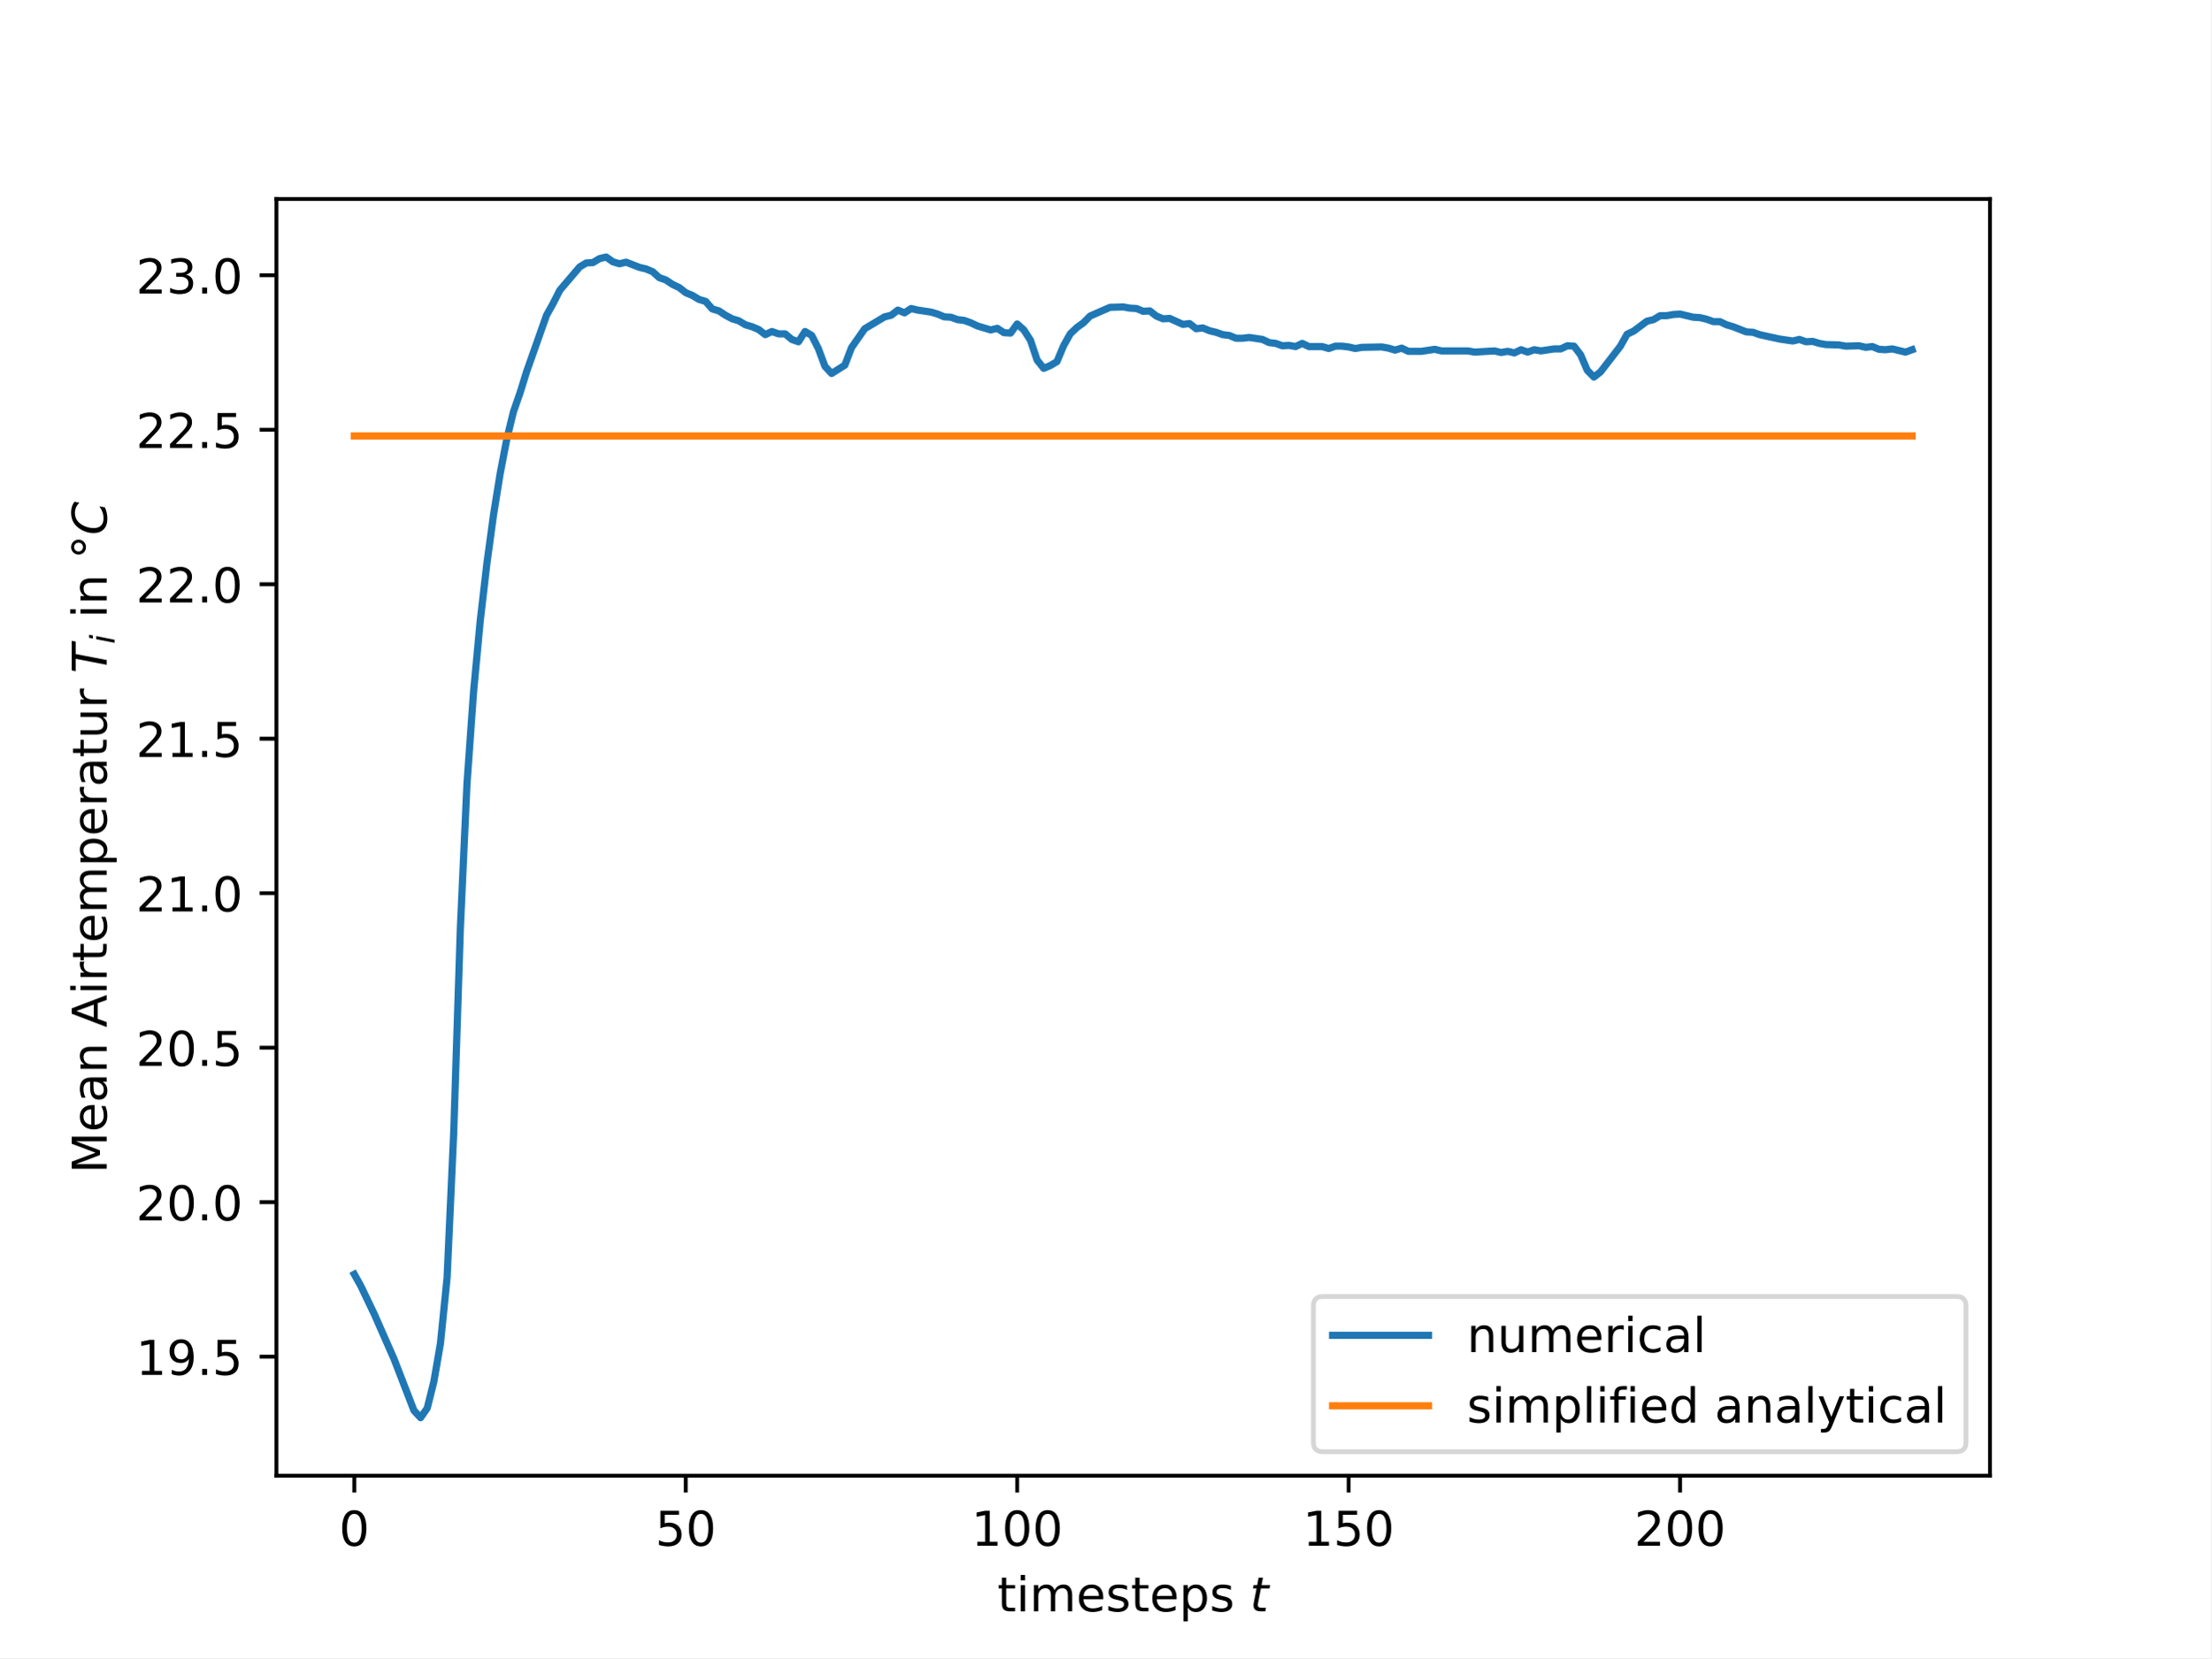
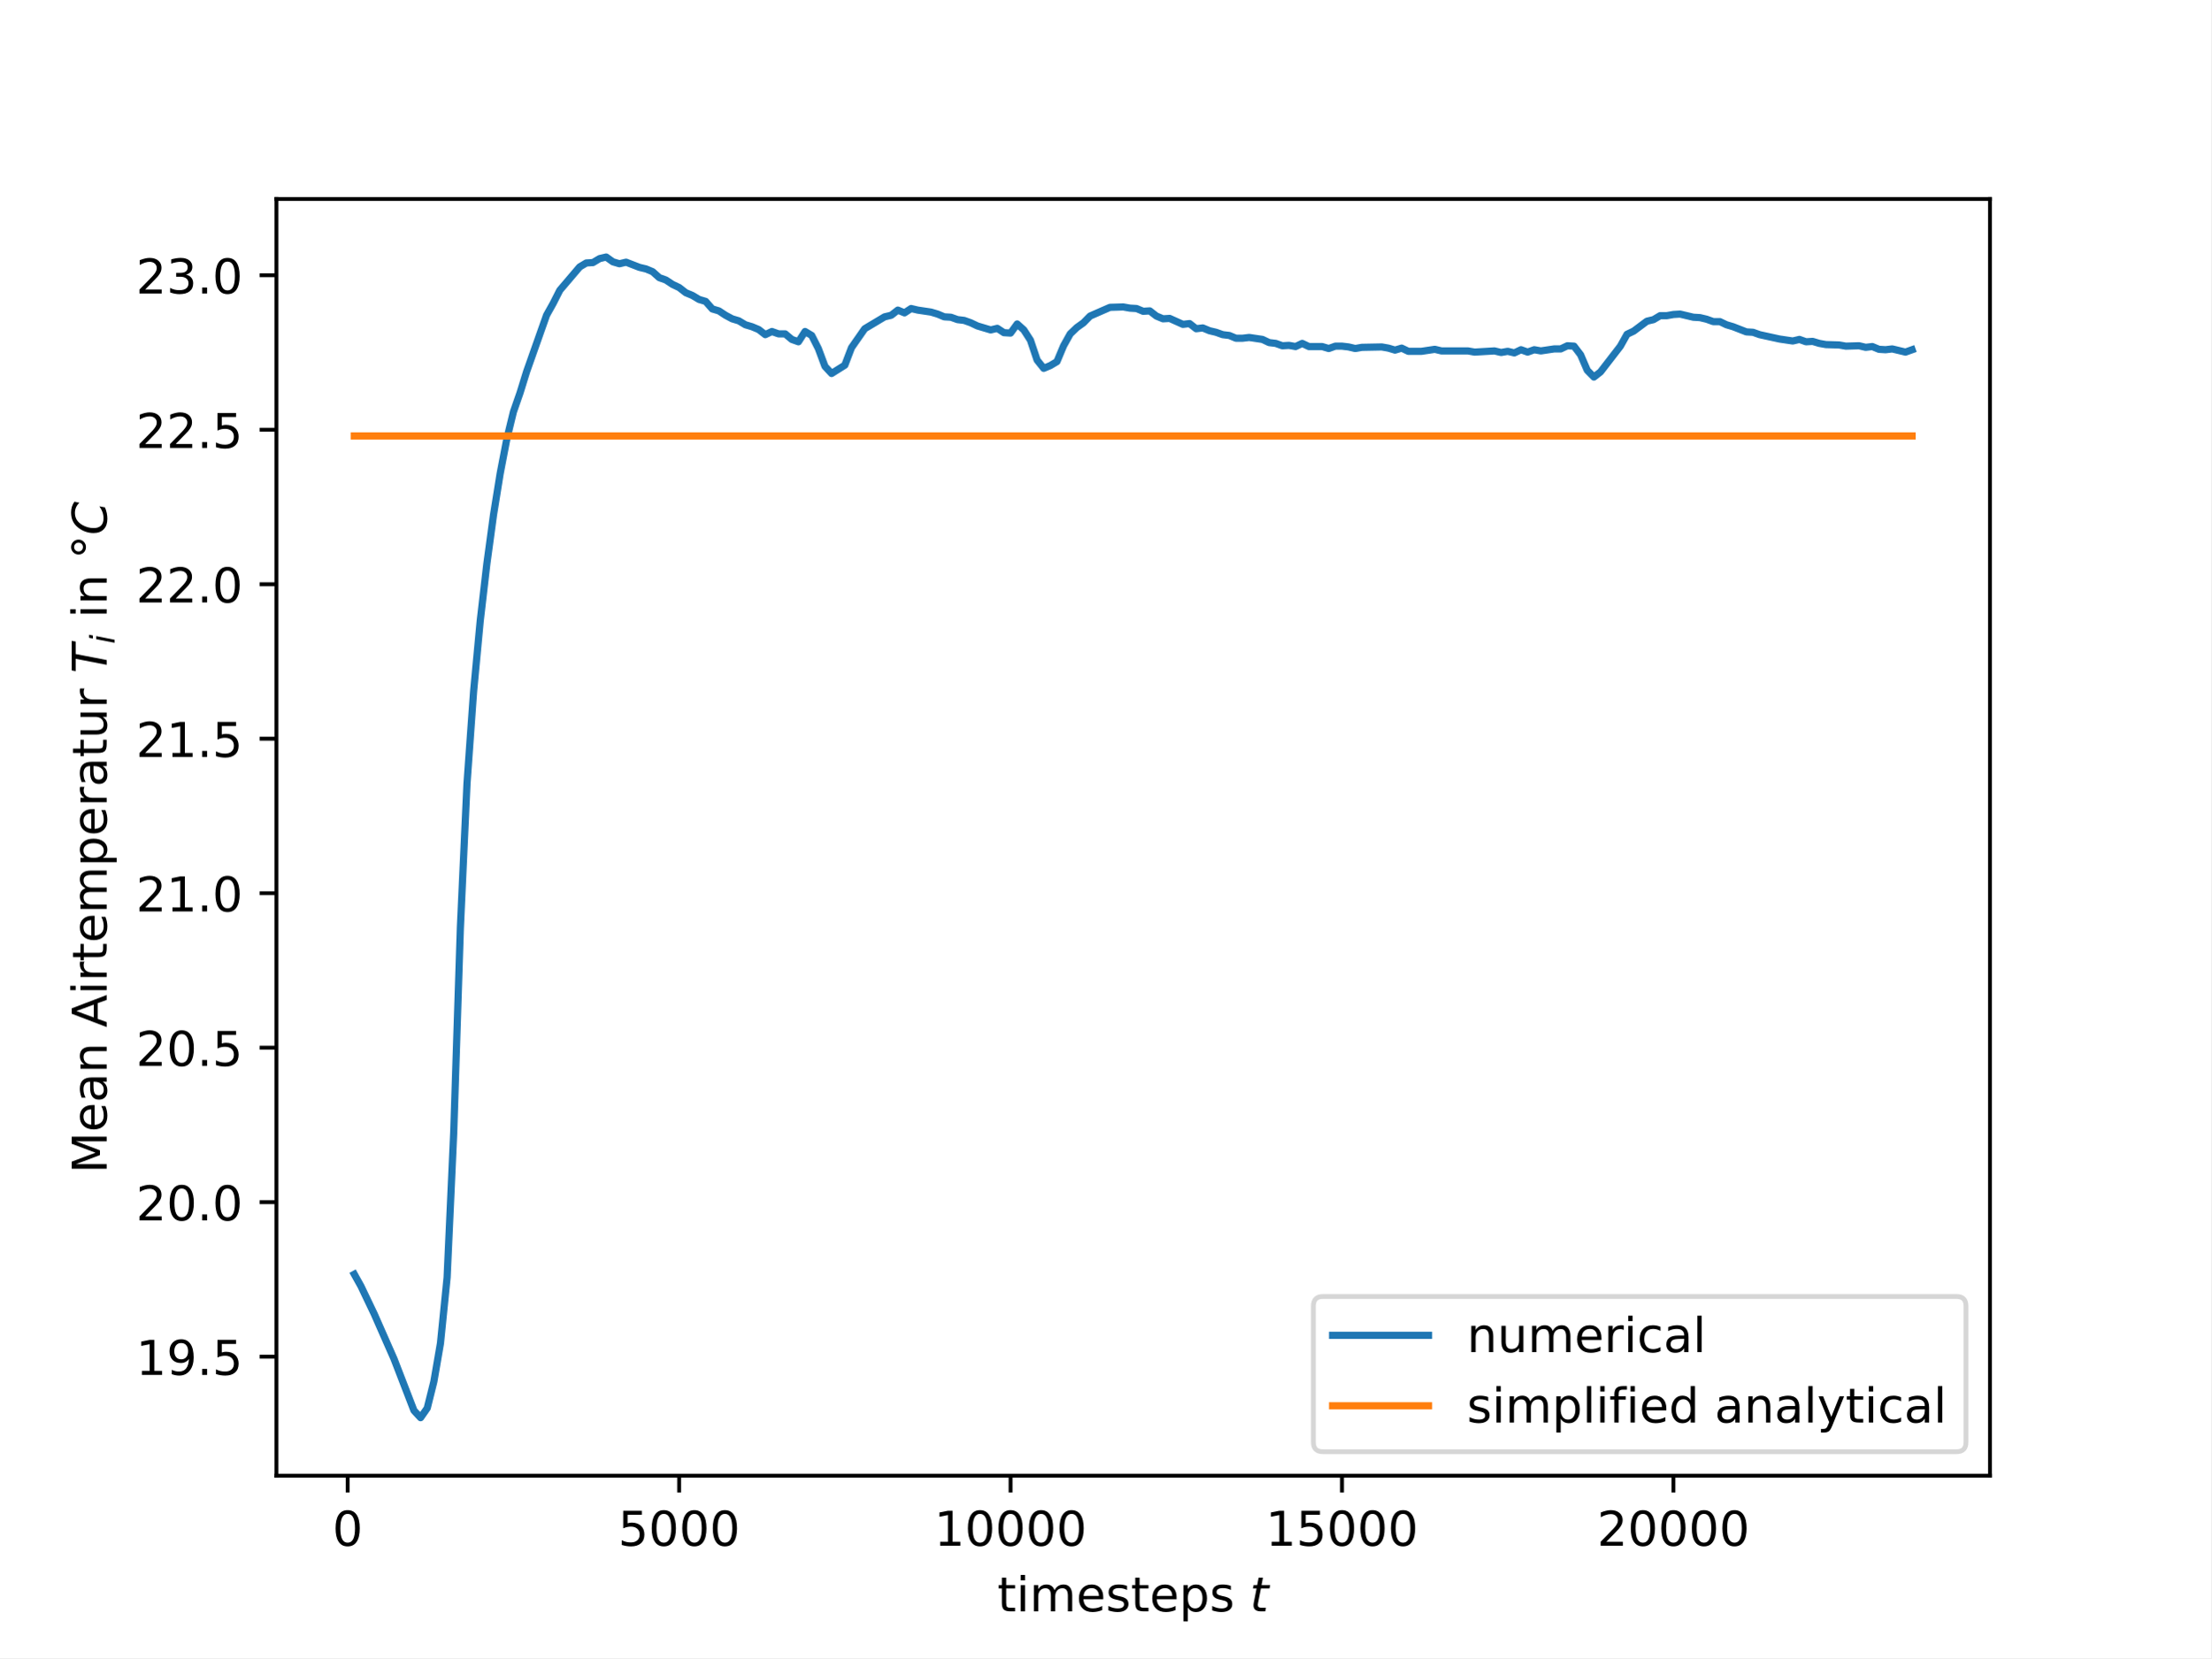
<svg xmlns="http://www.w3.org/2000/svg" xmlns:xlink="http://www.w3.org/1999/xlink" width="460.8pt" height="345.6pt" viewBox="0 0 460.8 345.6" version="1.1">
  <defs>
    <style type="text/css">*{stroke-linejoin: round; stroke-linecap: butt}</style>
  </defs>
  <g id="figure_1">
    <g id="patch_1">
      <path d="M 0 345.6  L 460.8 345.6  L 460.8 0  L 0 0  z " style="fill: #ffffff" />
    </g>
    <g id="axes_1">
      <g id="patch_2">
        <path d="M 57.6 307.584  L 414.72 307.584  L 414.72 41.472  L 57.6 41.472  z " style="fill: #ffffff" />
      </g>
      <g id="matplotlib.axis_1">
        <g id="xtick_1">
          <g id="line2d_1">
            <defs>
-               <path id="mc61adedac9" d="M 0 0  L 0 3.5  " style="stroke: #000000; stroke-width: 0.8" />
-             </defs>
-             <g>
-               <use xlink:href="#mc61adedac9" x="73.833" y="307.584" style="stroke: #000000; stroke-width: 0.8" />
+               <path id="mc616acb8db" d="M 0 0  L 0 3.5  " style="stroke: #000000; stroke-width: 0.8" />
+             </defs>
+             <g>
+               <use xlink:href="#mc616acb8db" x="72.451" y="307.584" style="stroke: #000000; stroke-width: 0.8" />
            </g>
          </g>
          <g id="text_1">
-             <g transform="translate(70.65148 322.1824) scale(0.1 -0.1)">
+             <g transform="translate(69.26997 322.1824) scale(0.1 -0.1)">
              <defs>
                <path id="DejaVuSans-30" d="M 2034 4250  Q 1547 4250 1301 3770  Q 1056 3291 1056 2328  Q 1056 1369 1301 889  Q 1547 409 2034 409  Q 2525 409 2770 889  Q 3016 1369 3016 2328  Q 3016 3291 2770 3770  Q 2525 4250 2034 4250  z M 2034 4750  Q 2819 4750 3233 4129  Q 3647 3509 3647 2328  Q 3647 1150 3233 529  Q 2819 -91 2034 -91  Q 1250 -91 836 529  Q 422 1150 422 2328  Q 422 3509 836 4129  Q 1250 4750 2034 4750  z " transform="scale(0.015625)" />
              </defs>
              <use xlink:href="#DejaVuSans-30" />
            </g>
          </g>
        </g>
        <g id="xtick_2">
          <g id="line2d_2">
            <g>
-               <use xlink:href="#mc61adedac9" x="142.908" y="307.584" style="stroke: #000000; stroke-width: 0.8" />
+               <use xlink:href="#mc616acb8db" x="141.527" y="307.584" style="stroke: #000000; stroke-width: 0.8" />
            </g>
          </g>
          <g id="text_2">
-             <g transform="translate(136.5457 322.1824) scale(0.1 -0.1)">
+             <g transform="translate(128.8017 322.1824) scale(0.1 -0.1)">
              <defs>
                <path id="DejaVuSans-35" d="M 691 4666  L 3169 4666  L 3169 4134  L 1269 4134  L 1269 2991  Q 1406 3038 1543 3061  Q 1681 3084 1819 3084  Q 2600 3084 3056 2656  Q 3513 2228 3513 1497  Q 3513 744 3044 326  Q 2575 -91 1722 -91  Q 1428 -91 1123 -41  Q 819 9 494 109  L 494 744  Q 775 591 1075 516  Q 1375 441 1709 441  Q 2250 441 2565 725  Q 2881 1009 2881 1497  Q 2881 1984 2565 2268  Q 2250 2553 1709 2553  Q 1456 2553 1204 2497  Q 953 2441 691 2322  L 691 4666  z " transform="scale(0.015625)" />
              </defs>
              <use xlink:href="#DejaVuSans-35" />
              <use xlink:href="#DejaVuSans-30" x="63.623" />
+               <use xlink:href="#DejaVuSans-30" x="127.246" />
+               <use xlink:href="#DejaVuSans-30" x="190.869" />
            </g>
          </g>
        </g>
        <g id="xtick_3">
          <g id="line2d_3">
            <g>
-               <use xlink:href="#mc61adedac9" x="211.984" y="307.584" style="stroke: #000000; stroke-width: 0.8" />
+               <use xlink:href="#mc616acb8db" x="210.602" y="307.584" style="stroke: #000000; stroke-width: 0.8" />
            </g>
          </g>
          <g id="text_3">
-             <g transform="translate(202.4398 322.1824) scale(0.1 -0.1)">
+             <g transform="translate(194.6958 322.1824) scale(0.1 -0.1)">
              <defs>
                <path id="DejaVuSans-31" d="M 794 531  L 1825 531  L 1825 4091  L 703 3866  L 703 4441  L 1819 4666  L 2450 4666  L 2450 531  L 3481 531  L 3481 0  L 794 0  L 794 531  z " transform="scale(0.015625)" />
              </defs>
              <use xlink:href="#DejaVuSans-31" />
              <use xlink:href="#DejaVuSans-30" x="63.623" />
              <use xlink:href="#DejaVuSans-30" x="127.246" />
+               <use xlink:href="#DejaVuSans-30" x="190.869" />
+               <use xlink:href="#DejaVuSans-30" x="254.492" />
            </g>
          </g>
        </g>
        <g id="xtick_4">
          <g id="line2d_4">
            <g>
-               <use xlink:href="#mc61adedac9" x="281.059" y="307.584" style="stroke: #000000; stroke-width: 0.8" />
+               <use xlink:href="#mc616acb8db" x="279.678" y="307.584" style="stroke: #000000; stroke-width: 0.8" />
            </g>
          </g>
          <g id="text_4">
-             <g transform="translate(271.5153 322.1824) scale(0.1 -0.1)">
+             <g transform="translate(263.7713 322.1824) scale(0.1 -0.1)">
              <use xlink:href="#DejaVuSans-31" />
              <use xlink:href="#DejaVuSans-35" x="63.623" />
              <use xlink:href="#DejaVuSans-30" x="127.246" />
+               <use xlink:href="#DejaVuSans-30" x="190.869" />
+               <use xlink:href="#DejaVuSans-30" x="254.492" />
            </g>
          </g>
        </g>
        <g id="xtick_5">
          <g id="line2d_5">
            <g>
-               <use xlink:href="#mc61adedac9" x="350.134" y="307.584" style="stroke: #000000; stroke-width: 0.8" />
+               <use xlink:href="#mc616acb8db" x="348.753" y="307.584" style="stroke: #000000; stroke-width: 0.8" />
            </g>
          </g>
          <g id="text_5">
-             <g transform="translate(340.5907 322.1824) scale(0.1 -0.1)">
+             <g transform="translate(332.8467 322.1824) scale(0.1 -0.1)">
              <defs>
                <path id="DejaVuSans-32" d="M 1228 531  L 3431 531  L 3431 0  L 469 0  L 469 531  Q 828 903 1448 1529  Q 2069 2156 2228 2338  Q 2531 2678 2651 2914  Q 2772 3150 2772 3378  Q 2772 3750 2511 3984  Q 2250 4219 1831 4219  Q 1534 4219 1204 4116  Q 875 4013 500 3803  L 500 4441  Q 881 4594 1212 4672  Q 1544 4750 1819 4750  Q 2544 4750 2975 4387  Q 3406 4025 3406 3419  Q 3406 3131 3298 2873  Q 3191 2616 2906 2266  Q 2828 2175 2409 1742  Q 1991 1309 1228 531  z " transform="scale(0.015625)" />
              </defs>
              <use xlink:href="#DejaVuSans-32" />
              <use xlink:href="#DejaVuSans-30" x="63.623" />
              <use xlink:href="#DejaVuSans-30" x="127.246" />
+               <use xlink:href="#DejaVuSans-30" x="190.869" />
+               <use xlink:href="#DejaVuSans-30" x="254.492" />
            </g>
          </g>
        </g>
        <g id="text_6">
          <g transform="translate(207.86 335.8621) scale(0.1 -0.1)">
            <defs>
              <path id="DejaVuSans-74" d="M 1172 4494  L 1172 3500  L 2356 3500  L 2356 3053  L 1172 3053  L 1172 1153  Q 1172 725 1289 603  Q 1406 481 1766 481  L 2356 481  L 2356 0  L 1766 0  Q 1100 0 847 248  Q 594 497 594 1153  L 594 3053  L 172 3053  L 172 3500  L 594 3500  L 594 4494  L 1172 4494  z " transform="scale(0.015625)" />
              <path id="DejaVuSans-69" d="M 603 3500  L 1178 3500  L 1178 0  L 603 0  L 603 3500  z M 603 4863  L 1178 4863  L 1178 4134  L 603 4134  L 603 4863  z " transform="scale(0.015625)" />
              <path id="DejaVuSans-6d" d="M 3328 2828  Q 3544 3216 3844 3400  Q 4144 3584 4550 3584  Q 5097 3584 5394 3201  Q 5691 2819 5691 2113  L 5691 0  L 5113 0  L 5113 2094  Q 5113 2597 4934 2840  Q 4756 3084 4391 3084  Q 3944 3084 3684 2787  Q 3425 2491 3425 1978  L 3425 0  L 2847 0  L 2847 2094  Q 2847 2600 2669 2842  Q 2491 3084 2119 3084  Q 1678 3084 1418 2786  Q 1159 2488 1159 1978  L 1159 0  L 581 0  L 581 3500  L 1159 3500  L 1159 2956  Q 1356 3278 1631 3431  Q 1906 3584 2284 3584  Q 2666 3584 2933 3390  Q 3200 3197 3328 2828  z " transform="scale(0.015625)" />
              <path id="DejaVuSans-65" d="M 3597 1894  L 3597 1613  L 953 1613  Q 991 1019 1311 708  Q 1631 397 2203 397  Q 2534 397 2845 478  Q 3156 559 3463 722  L 3463 178  Q 3153 47 2828 -22  Q 2503 -91 2169 -91  Q 1331 -91 842 396  Q 353 884 353 1716  Q 353 2575 817 3079  Q 1281 3584 2069 3584  Q 2775 3584 3186 3129  Q 3597 2675 3597 1894  z M 3022 2063  Q 3016 2534 2758 2815  Q 2500 3097 2075 3097  Q 1594 3097 1305 2825  Q 1016 2553 972 2059  L 3022 2063  z " transform="scale(0.015625)" />
              <path id="DejaVuSans-73" d="M 2834 3397  L 2834 2853  Q 2591 2978 2328 3040  Q 2066 3103 1784 3103  Q 1356 3103 1142 2972  Q 928 2841 928 2578  Q 928 2378 1081 2264  Q 1234 2150 1697 2047  L 1894 2003  Q 2506 1872 2764 1633  Q 3022 1394 3022 966  Q 3022 478 2636 193  Q 2250 -91 1575 -91  Q 1294 -91 989 -36  Q 684 19 347 128  L 347 722  Q 666 556 975 473  Q 1284 391 1588 391  Q 1994 391 2212 530  Q 2431 669 2431 922  Q 2431 1156 2273 1281  Q 2116 1406 1581 1522  L 1381 1569  Q 847 1681 609 1914  Q 372 2147 372 2553  Q 372 3047 722 3315  Q 1072 3584 1716 3584  Q 2034 3584 2315 3537  Q 2597 3491 2834 3397  z " transform="scale(0.015625)" />
              <path id="DejaVuSans-70" d="M 1159 525  L 1159 -1331  L 581 -1331  L 581 3500  L 1159 3500  L 1159 2969  Q 1341 3281 1617 3432  Q 1894 3584 2278 3584  Q 2916 3584 3314 3078  Q 3713 2572 3713 1747  Q 3713 922 3314 415  Q 2916 -91 2278 -91  Q 1894 -91 1617 61  Q 1341 213 1159 525  z M 3116 1747  Q 3116 2381 2855 2742  Q 2594 3103 2138 3103  Q 1681 3103 1420 2742  Q 1159 2381 1159 1747  Q 1159 1113 1420 752  Q 1681 391 2138 391  Q 2594 391 2855 752  Q 3116 1113 3116 1747  z " transform="scale(0.015625)" />
              <path id="DejaVuSans-20" transform="scale(0.015625)" />
              <path id="DejaVuSans-Oblique-74" d="M 2706 3500  L 2619 3053  L 1472 3053  L 1100 1153  Q 1081 1047 1072 975  Q 1063 903 1063 863  Q 1063 663 1183 572  Q 1303 481 1569 481  L 2150 481  L 2053 0  L 1503 0  Q 991 0 739 200  Q 488 400 488 806  Q 488 878 497 964  Q 506 1050 525 1153  L 897 3053  L 409 3053  L 500 3500  L 978 3500  L 1172 4494  L 1747 4494  L 1556 3500  L 2706 3500  z " transform="scale(0.015625)" />
            </defs>
            <use xlink:href="#DejaVuSans-74" transform="translate(0 0.015625)" />
            <use xlink:href="#DejaVuSans-69" transform="translate(39.20898 0.015625)" />
            <use xlink:href="#DejaVuSans-6d" transform="translate(66.99219 0.015625)" />
            <use xlink:href="#DejaVuSans-65" transform="translate(164.4043 0.015625)" />
            <use xlink:href="#DejaVuSans-73" transform="translate(225.9277 0.015625)" />
            <use xlink:href="#DejaVuSans-74" transform="translate(278.0273 0.015625)" />
            <use xlink:href="#DejaVuSans-65" transform="translate(317.2363 0.015625)" />
            <use xlink:href="#DejaVuSans-70" transform="translate(378.7598 0.015625)" />
            <use xlink:href="#DejaVuSans-73" transform="translate(442.2363 0.015625)" />
            <use xlink:href="#DejaVuSans-20" transform="translate(494.3359 0.015625)" />
            <use xlink:href="#DejaVuSans-Oblique-74" transform="translate(526.123 0.015625)" />
          </g>
        </g>
      </g>
      <g id="matplotlib.axis_2">
        <g id="ytick_1">
          <g id="line2d_6">
            <defs>
-               <path id="m9eef795d69" d="M 0 0  L -3.5 0  " style="stroke: #000000; stroke-width: 0.8" />
-             </defs>
-             <g>
-               <use xlink:href="#m9eef795d69" x="57.6" y="282.773" style="stroke: #000000; stroke-width: 0.8" />
+               <path id="mfd4d0e9d0b" d="M 0 0  L -3.5 0  " style="stroke: #000000; stroke-width: 0.8" />
+             </defs>
+             <g>
+               <use xlink:href="#mfd4d0e9d0b" x="57.6" y="282.773" style="stroke: #000000; stroke-width: 0.8" />
            </g>
          </g>
          <g id="text_7">
            <g transform="translate(28.33438 286.572) scale(0.1 -0.1)">
              <defs>
                <path id="DejaVuSans-39" d="M 703 97  L 703 672  Q 941 559 1184 500  Q 1428 441 1663 441  Q 2288 441 2617 861  Q 2947 1281 2994 2138  Q 2813 1869 2534 1725  Q 2256 1581 1919 1581  Q 1219 1581 811 2004  Q 403 2428 403 3163  Q 403 3881 828 4315  Q 1253 4750 1959 4750  Q 2769 4750 3195 4129  Q 3622 3509 3622 2328  Q 3622 1225 3098 567  Q 2575 -91 1691 -91  Q 1453 -91 1209 -44  Q 966 3 703 97  z M 1959 2075  Q 2384 2075 2632 2365  Q 2881 2656 2881 3163  Q 2881 3666 2632 3958  Q 2384 4250 1959 4250  Q 1534 4250 1286 3958  Q 1038 3666 1038 3163  Q 1038 2656 1286 2365  Q 1534 2075 1959 2075  z " transform="scale(0.015625)" />
                <path id="DejaVuSans-2e" d="M 684 794  L 1344 794  L 1344 0  L 684 0  L 684 794  z " transform="scale(0.015625)" />
              </defs>
              <use xlink:href="#DejaVuSans-31" />
              <use xlink:href="#DejaVuSans-39" x="63.623" />
              <use xlink:href="#DejaVuSans-2e" x="127.246" />
              <use xlink:href="#DejaVuSans-35" x="159.033" />
            </g>
          </g>
        </g>
        <g id="ytick_2">
          <g id="line2d_7">
            <g>
-               <use xlink:href="#m9eef795d69" x="57.6" y="250.572" style="stroke: #000000; stroke-width: 0.8" />
+               <use xlink:href="#mfd4d0e9d0b" x="57.6" y="250.572" style="stroke: #000000; stroke-width: 0.8" />
            </g>
          </g>
          <g id="text_8">
            <g transform="translate(28.33438 254.371) scale(0.1 -0.1)">
              <use xlink:href="#DejaVuSans-32" />
              <use xlink:href="#DejaVuSans-30" x="63.623" />
              <use xlink:href="#DejaVuSans-2e" x="127.246" />
              <use xlink:href="#DejaVuSans-30" x="159.033" />
            </g>
          </g>
        </g>
        <g id="ytick_3">
          <g id="line2d_8">
            <g>
-               <use xlink:href="#m9eef795d69" x="57.6" y="218.371" style="stroke: #000000; stroke-width: 0.8" />
+               <use xlink:href="#mfd4d0e9d0b" x="57.6" y="218.371" style="stroke: #000000; stroke-width: 0.8" />
            </g>
          </g>
          <g id="text_9">
            <g transform="translate(28.33438 222.1701) scale(0.1 -0.1)">
              <use xlink:href="#DejaVuSans-32" />
              <use xlink:href="#DejaVuSans-30" x="63.623" />
              <use xlink:href="#DejaVuSans-2e" x="127.246" />
              <use xlink:href="#DejaVuSans-35" x="159.033" />
            </g>
          </g>
        </g>
        <g id="ytick_4">
          <g id="line2d_9">
            <g>
-               <use xlink:href="#m9eef795d69" x="57.6" y="186.17" style="stroke: #000000; stroke-width: 0.8" />
+               <use xlink:href="#mfd4d0e9d0b" x="57.6" y="186.17" style="stroke: #000000; stroke-width: 0.8" />
            </g>
          </g>
          <g id="text_10">
            <g transform="translate(28.33438 189.9691) scale(0.1 -0.1)">
              <use xlink:href="#DejaVuSans-32" />
              <use xlink:href="#DejaVuSans-31" x="63.623" />
              <use xlink:href="#DejaVuSans-2e" x="127.246" />
              <use xlink:href="#DejaVuSans-30" x="159.033" />
            </g>
          </g>
        </g>
        <g id="ytick_5">
          <g id="line2d_10">
            <g>
-               <use xlink:href="#m9eef795d69" x="57.6" y="153.969" style="stroke: #000000; stroke-width: 0.8" />
+               <use xlink:href="#mfd4d0e9d0b" x="57.6" y="153.969" style="stroke: #000000; stroke-width: 0.8" />
            </g>
          </g>
          <g id="text_11">
            <g transform="translate(28.33438 157.7681) scale(0.1 -0.1)">
              <use xlink:href="#DejaVuSans-32" />
              <use xlink:href="#DejaVuSans-31" x="63.623" />
              <use xlink:href="#DejaVuSans-2e" x="127.246" />
              <use xlink:href="#DejaVuSans-35" x="159.033" />
            </g>
          </g>
        </g>
        <g id="ytick_6">
          <g id="line2d_11">
            <g>
-               <use xlink:href="#m9eef795d69" x="57.6" y="121.768" style="stroke: #000000; stroke-width: 0.8" />
+               <use xlink:href="#mfd4d0e9d0b" x="57.6" y="121.768" style="stroke: #000000; stroke-width: 0.8" />
            </g>
          </g>
          <g id="text_12">
            <g transform="translate(28.33438 125.5672) scale(0.1 -0.1)">
              <use xlink:href="#DejaVuSans-32" />
              <use xlink:href="#DejaVuSans-32" x="63.623" />
              <use xlink:href="#DejaVuSans-2e" x="127.246" />
              <use xlink:href="#DejaVuSans-30" x="159.033" />
            </g>
          </g>
        </g>
        <g id="ytick_7">
          <g id="line2d_12">
            <g>
-               <use xlink:href="#m9eef795d69" x="57.6" y="89.567" style="stroke: #000000; stroke-width: 0.8" />
+               <use xlink:href="#mfd4d0e9d0b" x="57.6" y="89.567" style="stroke: #000000; stroke-width: 0.8" />
            </g>
          </g>
          <g id="text_13">
            <g transform="translate(28.33438 93.36624) scale(0.1 -0.1)">
              <use xlink:href="#DejaVuSans-32" />
              <use xlink:href="#DejaVuSans-32" x="63.623" />
              <use xlink:href="#DejaVuSans-2e" x="127.246" />
              <use xlink:href="#DejaVuSans-35" x="159.033" />
            </g>
          </g>
        </g>
        <g id="ytick_8">
          <g id="line2d_13">
            <g>
-               <use xlink:href="#m9eef795d69" x="57.6" y="57.366" style="stroke: #000000; stroke-width: 0.8" />
+               <use xlink:href="#mfd4d0e9d0b" x="57.6" y="57.366" style="stroke: #000000; stroke-width: 0.8" />
            </g>
          </g>
          <g id="text_14">
            <g transform="translate(28.33438 61.16528) scale(0.1 -0.1)">
              <defs>
                <path id="DejaVuSans-33" d="M 2597 2516  Q 3050 2419 3304 2112  Q 3559 1806 3559 1356  Q 3559 666 3084 287  Q 2609 -91 1734 -91  Q 1441 -91 1130 -33  Q 819 25 488 141  L 488 750  Q 750 597 1062 519  Q 1375 441 1716 441  Q 2309 441 2620 675  Q 2931 909 2931 1356  Q 2931 1769 2642 2001  Q 2353 2234 1838 2234  L 1294 2234  L 1294 2753  L 1863 2753  Q 2328 2753 2575 2939  Q 2822 3125 2822 3475  Q 2822 3834 2567 4026  Q 2313 4219 1838 4219  Q 1578 4219 1281 4162  Q 984 4106 628 3988  L 628 4550  Q 988 4650 1302 4700  Q 1616 4750 1894 4750  Q 2613 4750 3031 4423  Q 3450 4097 3450 3541  Q 3450 3153 3228 2886  Q 3006 2619 2597 2516  z " transform="scale(0.015625)" />
              </defs>
              <use xlink:href="#DejaVuSans-32" />
              <use xlink:href="#DejaVuSans-33" x="63.623" />
              <use xlink:href="#DejaVuSans-2e" x="127.246" />
              <use xlink:href="#DejaVuSans-30" x="159.033" />
            </g>
          </g>
        </g>
        <g id="text_15">
          <g transform="translate(22.23438 244.578) rotate(-90) scale(0.1 -0.1)">
            <defs>
              <path id="DejaVuSans-4d" d="M 628 4666  L 1569 4666  L 2759 1491  L 3956 4666  L 4897 4666  L 4897 0  L 4281 0  L 4281 4097  L 3078 897  L 2444 897  L 1241 4097  L 1241 0  L 628 0  L 628 4666  z " transform="scale(0.015625)" />
              <path id="DejaVuSans-61" d="M 2194 1759  Q 1497 1759 1228 1600  Q 959 1441 959 1056  Q 959 750 1161 570  Q 1363 391 1709 391  Q 2188 391 2477 730  Q 2766 1069 2766 1631  L 2766 1759  L 2194 1759  z M 3341 1997  L 3341 0  L 2766 0  L 2766 531  Q 2569 213 2275 61  Q 1981 -91 1556 -91  Q 1019 -91 701 211  Q 384 513 384 1019  Q 384 1609 779 1909  Q 1175 2209 1959 2209  L 2766 2209  L 2766 2266  Q 2766 2663 2505 2880  Q 2244 3097 1772 3097  Q 1472 3097 1187 3025  Q 903 2953 641 2809  L 641 3341  Q 956 3463 1253 3523  Q 1550 3584 1831 3584  Q 2591 3584 2966 3190  Q 3341 2797 3341 1997  z " transform="scale(0.015625)" />
              <path id="DejaVuSans-6e" d="M 3513 2113  L 3513 0  L 2938 0  L 2938 2094  Q 2938 2591 2744 2837  Q 2550 3084 2163 3084  Q 1697 3084 1428 2787  Q 1159 2491 1159 1978  L 1159 0  L 581 0  L 581 3500  L 1159 3500  L 1159 2956  Q 1366 3272 1645 3428  Q 1925 3584 2291 3584  Q 2894 3584 3203 3211  Q 3513 2838 3513 2113  z " transform="scale(0.015625)" />
              <path id="DejaVuSans-41" d="M 2188 4044  L 1331 1722  L 3047 1722  L 2188 4044  z M 1831 4666  L 2547 4666  L 4325 0  L 3669 0  L 3244 1197  L 1141 1197  L 716 0  L 50 0  L 1831 4666  z " transform="scale(0.015625)" />
              <path id="DejaVuSans-72" d="M 2631 2963  Q 2534 3019 2420 3045  Q 2306 3072 2169 3072  Q 1681 3072 1420 2755  Q 1159 2438 1159 1844  L 1159 0  L 581 0  L 581 3500  L 1159 3500  L 1159 2956  Q 1341 3275 1631 3429  Q 1922 3584 2338 3584  Q 2397 3584 2469 3576  Q 2541 3569 2628 3553  L 2631 2963  z " transform="scale(0.015625)" />
              <path id="DejaVuSans-75" d="M 544 1381  L 544 3500  L 1119 3500  L 1119 1403  Q 1119 906 1312 657  Q 1506 409 1894 409  Q 2359 409 2629 706  Q 2900 1003 2900 1516  L 2900 3500  L 3475 3500  L 3475 0  L 2900 0  L 2900 538  Q 2691 219 2414 64  Q 2138 -91 1772 -91  Q 1169 -91 856 284  Q 544 659 544 1381  z M 1991 3584  L 1991 3584  z " transform="scale(0.015625)" />
              <path id="DejaVuSans-Oblique-54" d="M 378 4666  L 4325 4666  L 4225 4134  L 2559 4134  L 1759 0  L 1125 0  L 1925 4134  L 275 4134  L 378 4666  z " transform="scale(0.015625)" />
              <path id="DejaVuSans-Oblique-69" d="M 1172 4863  L 1747 4863  L 1606 4134  L 1031 4134  L 1172 4863  z M 909 3500  L 1484 3500  L 800 0  L 225 0  L 909 3500  z " transform="scale(0.015625)" />
              <path id="DejaVuSans-b0" d="M 1600 4347  Q 1350 4347 1178 4173  Q 1006 4000 1006 3750  Q 1006 3503 1178 3333  Q 1350 3163 1600 3163  Q 1850 3163 2022 3333  Q 2194 3503 2194 3750  Q 2194 3997 2020 4172  Q 1847 4347 1600 4347  z M 1600 4750  Q 1800 4750 1984 4673  Q 2169 4597 2303 4453  Q 2447 4313 2519 4134  Q 2591 3956 2591 3750  Q 2591 3338 2302 3052  Q 2013 2766 1594 2766  Q 1172 2766 890 3047  Q 609 3328 609 3750  Q 609 4169 896 4459  Q 1184 4750 1600 4750  z " transform="scale(0.015625)" />
              <path id="DejaVuSans-Oblique-43" d="M 4447 4306  L 4319 3641  Q 4019 3944 3683 4091  Q 3347 4238 2956 4238  Q 2422 4238 2017 3981  Q 1613 3725 1319 3200  Q 1131 2863 1032 2486  Q 934 2109 934 1728  Q 934 1091 1264 756  Q 1594 422 2222 422  Q 2656 422 3056 561  Q 3456 700 3834 978  L 3688 231  Q 3316 72 2936 -9  Q 2556 -91 2175 -91  Q 1278 -91 773 396  Q 269 884 269 1753  Q 269 2309 461 2846  Q 653 3384 1013 3828  Q 1394 4300 1883 4525  Q 2372 4750 3022 4750  Q 3422 4750 3780 4639  Q 4138 4528 4447 4306  z " transform="scale(0.015625)" />
            </defs>
            <use xlink:href="#DejaVuSans-4d" transform="translate(0 0.015625)" />
            <use xlink:href="#DejaVuSans-65" transform="translate(86.2793 0.015625)" />
            <use xlink:href="#DejaVuSans-61" transform="translate(147.8027 0.015625)" />
            <use xlink:href="#DejaVuSans-6e" transform="translate(209.082 0.015625)" />
            <use xlink:href="#DejaVuSans-20" transform="translate(272.4609 0.015625)" />
            <use xlink:href="#DejaVuSans-41" transform="translate(304.248 0.015625)" />
            <use xlink:href="#DejaVuSans-69" transform="translate(372.6562 0.015625)" />
            <use xlink:href="#DejaVuSans-72" transform="translate(400.4395 0.015625)" />
            <use xlink:href="#DejaVuSans-74" transform="translate(441.5527 0.015625)" />
            <use xlink:href="#DejaVuSans-65" transform="translate(480.7617 0.015625)" />
            <use xlink:href="#DejaVuSans-6d" transform="translate(542.2852 0.015625)" />
            <use xlink:href="#DejaVuSans-70" transform="translate(639.6973 0.015625)" />
            <use xlink:href="#DejaVuSans-65" transform="translate(703.1738 0.015625)" />
            <use xlink:href="#DejaVuSans-72" transform="translate(764.6973 0.015625)" />
            <use xlink:href="#DejaVuSans-61" transform="translate(805.8105 0.015625)" />
            <use xlink:href="#DejaVuSans-74" transform="translate(867.0898 0.015625)" />
            <use xlink:href="#DejaVuSans-75" transform="translate(906.2988 0.015625)" />
            <use xlink:href="#DejaVuSans-72" transform="translate(969.6777 0.015625)" />
            <use xlink:href="#DejaVuSans-20" transform="translate(1010.791 0.015625)" />
            <use xlink:href="#DejaVuSans-Oblique-54" transform="translate(1042.578 0.015625)" />
            <use xlink:href="#DejaVuSans-Oblique-69" transform="translate(1103.662 -16.39062) scale(0.7)" />
            <use xlink:href="#DejaVuSans-20" transform="translate(1125.845 0.015625)" />
            <use xlink:href="#DejaVuSans-69" transform="translate(1157.632 0.015625)" />
            <use xlink:href="#DejaVuSans-6e" transform="translate(1185.415 0.015625)" />
            <use xlink:href="#DejaVuSans-20" transform="translate(1248.794 0.015625)" />
            <use xlink:href="#DejaVuSans-b0" transform="translate(1280.581 0.015625)" />
            <use xlink:href="#DejaVuSans-Oblique-43" transform="translate(1330.581 0.015625)" />
          </g>
        </g>
      </g>
      <g id="line2d_14">
-         <path d="M 73.833 265.599  L 75.214 268.076  L 77.977 273.856  L 82.122 283.268  L 86.266 294.002  L 87.648 295.488  L 89.029 293.506  L 90.411 287.974  L 91.792 279.965  L 93.174 266.259  L 94.555 235.958  L 95.937 193.353  L 97.318 163.299  L 98.7 144.061  L 100.081 129.364  L 101.463 117.475  L 102.844 107.319  L 104.226 98.732  L 105.607 91.549  L 106.989 85.852  L 108.37 81.888  L 109.752 77.43  L 113.896 65.705  L 115.278 63.228  L 116.659 60.504  L 120.804 55.632  L 122.186 54.806  L 123.567 54.724  L 124.949 53.898  L 126.33 53.568  L 127.712 54.559  L 129.093 54.972  L 130.475 54.641  L 133.238 55.715  L 134.619 56.045  L 136.001 56.623  L 137.382 57.861  L 138.764 58.357  L 140.145 59.265  L 141.527 59.926  L 142.908 60.999  L 144.29 61.577  L 145.671 62.403  L 147.053 62.815  L 148.434 64.384  L 149.816 64.797  L 151.197 65.705  L 152.579 66.448  L 153.96 66.861  L 155.342 67.687  L 156.723 68.1  L 158.105 68.678  L 159.486 69.751  L 160.868 69.091  L 162.249 69.586  L 163.631 69.586  L 165.012 70.742  L 166.394 71.237  L 167.775 69.091  L 169.157 69.916  L 170.538 72.641  L 171.92 76.356  L 173.301 77.843  L 176.064 76.109  L 177.446 72.476  L 180.209 68.513  L 184.353 66.036  L 185.735 65.705  L 187.116 64.632  L 188.498 65.21  L 189.879 64.302  L 191.261 64.632  L 194.024 65.045  L 195.405 65.458  L 196.787 66.036  L 198.169 66.118  L 199.55 66.614  L 200.932 66.779  L 202.313 67.274  L 203.695 67.935  L 206.458 68.76  L 207.839 68.43  L 209.221 69.338  L 210.602 69.421  L 211.984 67.522  L 213.365 68.76  L 214.747 70.907  L 216.128 75.035  L 217.51 76.769  L 218.891 76.191  L 220.273 75.366  L 221.654 72.063  L 223.036 69.586  L 224.417 68.265  L 225.799 67.274  L 227.18 65.87  L 231.325 64.054  L 234.088 63.971  L 235.469 64.219  L 236.851 64.302  L 238.232 64.88  L 239.614 64.797  L 240.995 65.87  L 242.377 66.448  L 243.758 66.366  L 246.521 67.604  L 247.903 67.439  L 249.284 68.513  L 250.666 68.347  L 252.047 68.925  L 253.429 69.256  L 254.81 69.751  L 256.192 69.916  L 257.573 70.494  L 258.955 70.494  L 260.336 70.329  L 263.099 70.742  L 264.481 71.402  L 265.862 71.568  L 267.244 72.063  L 268.625 71.98  L 270.007 72.228  L 271.388 71.568  L 272.77 72.228  L 275.533 72.228  L 276.915 72.641  L 278.296 72.145  L 279.678 72.145  L 281.059 72.311  L 282.441 72.641  L 283.822 72.393  L 287.967 72.311  L 289.348 72.558  L 290.73 72.971  L 292.111 72.558  L 293.493 73.219  L 296.256 73.219  L 299.019 72.806  L 300.4 73.136  L 305.926 73.136  L 307.308 73.384  L 311.452 73.136  L 312.834 73.467  L 314.215 73.219  L 315.597 73.549  L 316.978 72.889  L 318.36 73.384  L 319.741 72.889  L 321.123 73.136  L 323.886 72.723  L 325.267 72.723  L 326.649 72.063  L 328.03 72.145  L 329.412 73.962  L 330.793 77.182  L 332.175 78.586  L 333.556 77.512  L 337.701 72.145  L 339.082 69.668  L 340.464 69.008  L 343.227 66.944  L 344.608 66.614  L 345.99 65.788  L 347.371 65.788  L 348.753 65.54  L 350.134 65.458  L 352.897 66.118  L 354.279 66.201  L 355.661 66.531  L 357.042 67.026  L 358.424 67.026  L 359.805 67.687  L 361.187 68.1  L 363.95 69.173  L 365.331 69.256  L 366.713 69.751  L 370.857 70.659  L 373.62 71.072  L 375.002 70.742  L 376.383 71.237  L 377.765 71.155  L 379.146 71.568  L 380.528 71.815  L 383.291 71.898  L 384.672 72.145  L 387.435 72.063  L 388.817 72.393  L 390.198 72.228  L 391.58 72.806  L 392.961 72.889  L 394.343 72.723  L 397.106 73.384  L 398.487 72.889  L 398.487 72.889  " clip-path="url(#p3593cdc8a5)" style="fill: none; stroke: #1f77b4; stroke-width: 1.5; stroke-linecap: square" />
+         <path d="M 73.833 265.599  L 75.214 268.076  L 77.977 273.856  L 82.122 283.268  L 86.266 294.002  L 87.648 295.488  L 89.029 293.506  L 90.411 287.974  L 91.792 279.965  L 93.174 266.259  L 94.555 235.958  L 95.937 193.353  L 97.318 163.299  L 98.7 144.061  L 100.081 129.364  L 101.463 117.475  L 102.844 107.319  L 104.226 98.732  L 105.607 91.549  L 106.989 85.852  L 108.37 81.888  L 109.752 77.43  L 113.896 65.705  L 115.278 63.228  L 116.659 60.504  L 120.804 55.632  L 122.186 54.806  L 123.567 54.724  L 124.949 53.898  L 126.33 53.568  L 127.712 54.559  L 129.093 54.972  L 130.475 54.641  L 133.238 55.715  L 134.619 56.045  L 136.001 56.623  L 137.382 57.861  L 138.764 58.357  L 140.145 59.265  L 141.527 59.926  L 142.908 60.999  L 144.29 61.577  L 145.671 62.403  L 147.053 62.815  L 148.434 64.384  L 149.816 64.797  L 151.197 65.705  L 152.579 66.448  L 153.96 66.861  L 155.342 67.687  L 156.723 68.1  L 158.105 68.678  L 159.486 69.751  L 160.868 69.091  L 162.249 69.586  L 163.631 69.586  L 165.012 70.742  L 166.394 71.237  L 167.775 69.091  L 169.157 69.916  L 170.538 72.641  L 171.92 76.356  L 173.301 77.843  L 176.064 76.109  L 177.446 72.476  L 180.209 68.513  L 184.353 66.036  L 185.735 65.705  L 187.116 64.632  L 188.498 65.21  L 189.879 64.302  L 191.261 64.632  L 194.024 65.045  L 195.405 65.458  L 196.787 66.036  L 198.169 66.118  L 199.55 66.614  L 200.932 66.779  L 202.313 67.274  L 203.695 67.935  L 206.458 68.76  L 207.839 68.43  L 209.221 69.338  L 210.602 69.421  L 211.984 67.522  L 213.365 68.76  L 214.747 70.907  L 216.128 75.035  L 217.51 76.769  L 218.891 76.191  L 220.273 75.366  L 221.654 72.063  L 223.036 69.586  L 224.417 68.265  L 225.799 67.274  L 227.18 65.87  L 231.325 64.054  L 234.088 63.971  L 235.469 64.219  L 236.851 64.302  L 238.232 64.88  L 239.614 64.797  L 240.995 65.87  L 242.377 66.448  L 243.758 66.366  L 246.521 67.604  L 247.903 67.439  L 249.284 68.513  L 250.666 68.347  L 252.047 68.925  L 253.429 69.256  L 254.81 69.751  L 256.192 69.916  L 257.573 70.494  L 258.955 70.494  L 260.336 70.329  L 263.099 70.742  L 264.481 71.402  L 265.862 71.568  L 267.244 72.063  L 268.625 71.98  L 270.007 72.228  L 271.388 71.568  L 272.77 72.228  L 275.533 72.228  L 276.915 72.641  L 278.296 72.145  L 279.678 72.145  L 281.059 72.311  L 282.441 72.641  L 283.822 72.393  L 287.967 72.311  L 289.348 72.558  L 290.73 72.971  L 292.111 72.558  L 293.493 73.219  L 296.256 73.219  L 299.019 72.806  L 300.4 73.136  L 305.926 73.136  L 307.308 73.384  L 311.452 73.136  L 312.834 73.467  L 314.215 73.219  L 315.597 73.549  L 316.978 72.889  L 318.36 73.384  L 319.741 72.889  L 321.123 73.136  L 323.886 72.723  L 325.267 72.723  L 326.649 72.063  L 328.03 72.145  L 329.412 73.962  L 330.793 77.182  L 332.175 78.586  L 333.556 77.512  L 337.701 72.145  L 339.082 69.668  L 340.464 69.008  L 343.227 66.944  L 344.608 66.614  L 345.99 65.788  L 347.371 65.788  L 348.753 65.54  L 350.134 65.458  L 352.897 66.118  L 354.279 66.201  L 355.661 66.531  L 357.042 67.026  L 358.424 67.026  L 359.805 67.687  L 361.187 68.1  L 363.95 69.173  L 365.331 69.256  L 366.713 69.751  L 370.857 70.659  L 373.62 71.072  L 375.002 70.742  L 376.383 71.237  L 377.765 71.155  L 379.146 71.568  L 380.528 71.815  L 383.291 71.898  L 384.672 72.145  L 387.435 72.063  L 388.817 72.393  L 390.198 72.228  L 391.58 72.806  L 392.961 72.889  L 394.343 72.723  L 397.106 73.384  L 398.487 72.889  L 398.487 72.889  " clip-path="url(#p06e9154d50)" style="fill: none; stroke: #1f77b4; stroke-width: 1.5; stroke-linecap: square" />
      </g>
      <g id="line2d_15">
-         <path d="M 73.833 90.863  L 398.487 90.863  L 398.487 90.863  " clip-path="url(#p3593cdc8a5)" style="fill: none; stroke: #ff7f0e; stroke-width: 1.5; stroke-linecap: square" />
+         <path d="M 73.833 90.863  L 398.487 90.863  L 398.487 90.863  " clip-path="url(#p06e9154d50)" style="fill: none; stroke: #ff7f0e; stroke-width: 1.5; stroke-linecap: square" />
      </g>
      <g id="patch_3">
        <path d="M 57.6 307.584  L 57.6 41.472  " style="fill: none; stroke: #000000; stroke-width: 0.8; stroke-linejoin: miter; stroke-linecap: square" />
      </g>
      <g id="patch_4">
        <path d="M 414.72 307.584  L 414.72 41.472  " style="fill: none; stroke: #000000; stroke-width: 0.8; stroke-linejoin: miter; stroke-linecap: square" />
      </g>
      <g id="patch_5">
        <path d="M 57.6 307.584  L 414.72 307.584  " style="fill: none; stroke: #000000; stroke-width: 0.8; stroke-linejoin: miter; stroke-linecap: square" />
      </g>
      <g id="patch_6">
        <path d="M 57.6 41.472  L 414.72 41.472  " style="fill: none; stroke: #000000; stroke-width: 0.8; stroke-linejoin: miter; stroke-linecap: square" />
      </g>
      <g id="legend_1">
        <g id="patch_7">
          <path d="M 275.715 302.584  L 407.72 302.584  Q 409.72 302.584 409.72 300.584  L 409.72 272.228  Q 409.72 270.228 407.72 270.228  L 275.715 270.228  Q 273.715 270.228 273.715 272.228  L 273.715 300.584  Q 273.715 302.584 275.715 302.584  z " style="fill: #ffffff; opacity: 0.8; stroke: #cccccc; stroke-linejoin: miter" />
        </g>
        <g id="line2d_16">
          <path d="M 277.715 278.326  L 287.715 278.326  L 297.715 278.326  " style="fill: none; stroke: #1f77b4; stroke-width: 1.5; stroke-linecap: square" />
        </g>
        <g id="text_16">
          <g transform="translate(305.7153 281.8262) scale(0.1 -0.1)">
            <defs>
              <path id="DejaVuSans-63" d="M 3122 3366  L 3122 2828  Q 2878 2963 2633 3030  Q 2388 3097 2138 3097  Q 1578 3097 1268 2742  Q 959 2388 959 1747  Q 959 1106 1268 751  Q 1578 397 2138 397  Q 2388 397 2633 464  Q 2878 531 3122 666  L 3122 134  Q 2881 22 2623 -34  Q 2366 -91 2075 -91  Q 1284 -91 818 406  Q 353 903 353 1747  Q 353 2603 823 3093  Q 1294 3584 2113 3584  Q 2378 3584 2631 3529  Q 2884 3475 3122 3366  z " transform="scale(0.015625)" />
              <path id="DejaVuSans-6c" d="M 603 4863  L 1178 4863  L 1178 0  L 603 0  L 603 4863  z " transform="scale(0.015625)" />
            </defs>
            <use xlink:href="#DejaVuSans-6e" />
            <use xlink:href="#DejaVuSans-75" x="63.379" />
            <use xlink:href="#DejaVuSans-6d" x="126.758" />
            <use xlink:href="#DejaVuSans-65" x="224.17" />
            <use xlink:href="#DejaVuSans-72" x="285.693" />
            <use xlink:href="#DejaVuSans-69" x="326.807" />
            <use xlink:href="#DejaVuSans-63" x="354.59" />
            <use xlink:href="#DejaVuSans-61" x="409.57" />
            <use xlink:href="#DejaVuSans-6c" x="470.85" />
          </g>
        </g>
        <g id="line2d_17">
          <path d="M 277.715 293.004  L 287.715 293.004  L 297.715 293.004  " style="fill: none; stroke: #ff7f0e; stroke-width: 1.5; stroke-linecap: square" />
        </g>
        <g id="text_17">
          <g transform="translate(305.7153 296.5043) scale(0.1 -0.1)">
            <defs>
              <path id="DejaVuSans-66" d="M 2375 4863  L 2375 4384  L 1825 4384  Q 1516 4384 1395 4259  Q 1275 4134 1275 3809  L 1275 3500  L 2222 3500  L 2222 3053  L 1275 3053  L 1275 0  L 697 0  L 697 3053  L 147 3053  L 147 3500  L 697 3500  L 697 3744  Q 697 4328 969 4595  Q 1241 4863 1831 4863  L 2375 4863  z " transform="scale(0.015625)" />
              <path id="DejaVuSans-64" d="M 2906 2969  L 2906 4863  L 3481 4863  L 3481 0  L 2906 0  L 2906 525  Q 2725 213 2448 61  Q 2172 -91 1784 -91  Q 1150 -91 751 415  Q 353 922 353 1747  Q 353 2572 751 3078  Q 1150 3584 1784 3584  Q 2172 3584 2448 3432  Q 2725 3281 2906 2969  z M 947 1747  Q 947 1113 1208 752  Q 1469 391 1925 391  Q 2381 391 2643 752  Q 2906 1113 2906 1747  Q 2906 2381 2643 2742  Q 2381 3103 1925 3103  Q 1469 3103 1208 2742  Q 947 2381 947 1747  z " transform="scale(0.015625)" />
              <path id="DejaVuSans-79" d="M 2059 -325  Q 1816 -950 1584 -1140  Q 1353 -1331 966 -1331  L 506 -1331  L 506 -850  L 844 -850  Q 1081 -850 1212 -737  Q 1344 -625 1503 -206  L 1606 56  L 191 3500  L 800 3500  L 1894 763  L 2988 3500  L 3597 3500  L 2059 -325  z " transform="scale(0.015625)" />
            </defs>
            <use xlink:href="#DejaVuSans-73" />
            <use xlink:href="#DejaVuSans-69" x="52.1" />
            <use xlink:href="#DejaVuSans-6d" x="79.883" />
            <use xlink:href="#DejaVuSans-70" x="177.295" />
            <use xlink:href="#DejaVuSans-6c" x="240.771" />
            <use xlink:href="#DejaVuSans-69" x="268.555" />
            <use xlink:href="#DejaVuSans-66" x="296.338" />
            <use xlink:href="#DejaVuSans-69" x="331.543" />
            <use xlink:href="#DejaVuSans-65" x="359.326" />
            <use xlink:href="#DejaVuSans-64" x="420.85" />
            <use xlink:href="#DejaVuSans-20" x="484.326" />
            <use xlink:href="#DejaVuSans-61" x="516.113" />
            <use xlink:href="#DejaVuSans-6e" x="577.393" />
            <use xlink:href="#DejaVuSans-61" x="640.771" />
            <use xlink:href="#DejaVuSans-6c" x="702.051" />
            <use xlink:href="#DejaVuSans-79" x="729.834" />
            <use xlink:href="#DejaVuSans-74" x="789.014" />
            <use xlink:href="#DejaVuSans-69" x="828.223" />
            <use xlink:href="#DejaVuSans-63" x="856.006" />
            <use xlink:href="#DejaVuSans-61" x="910.986" />
            <use xlink:href="#DejaVuSans-6c" x="972.266" />
          </g>
        </g>
      </g>
    </g>
  </g>
  <defs>
-     <clipPath id="p3593cdc8a5">
+     <clipPath id="p06e9154d50">
      <rect x="57.6" y="41.472" width="357.12" height="266.112" />
    </clipPath>
  </defs>
</svg>
